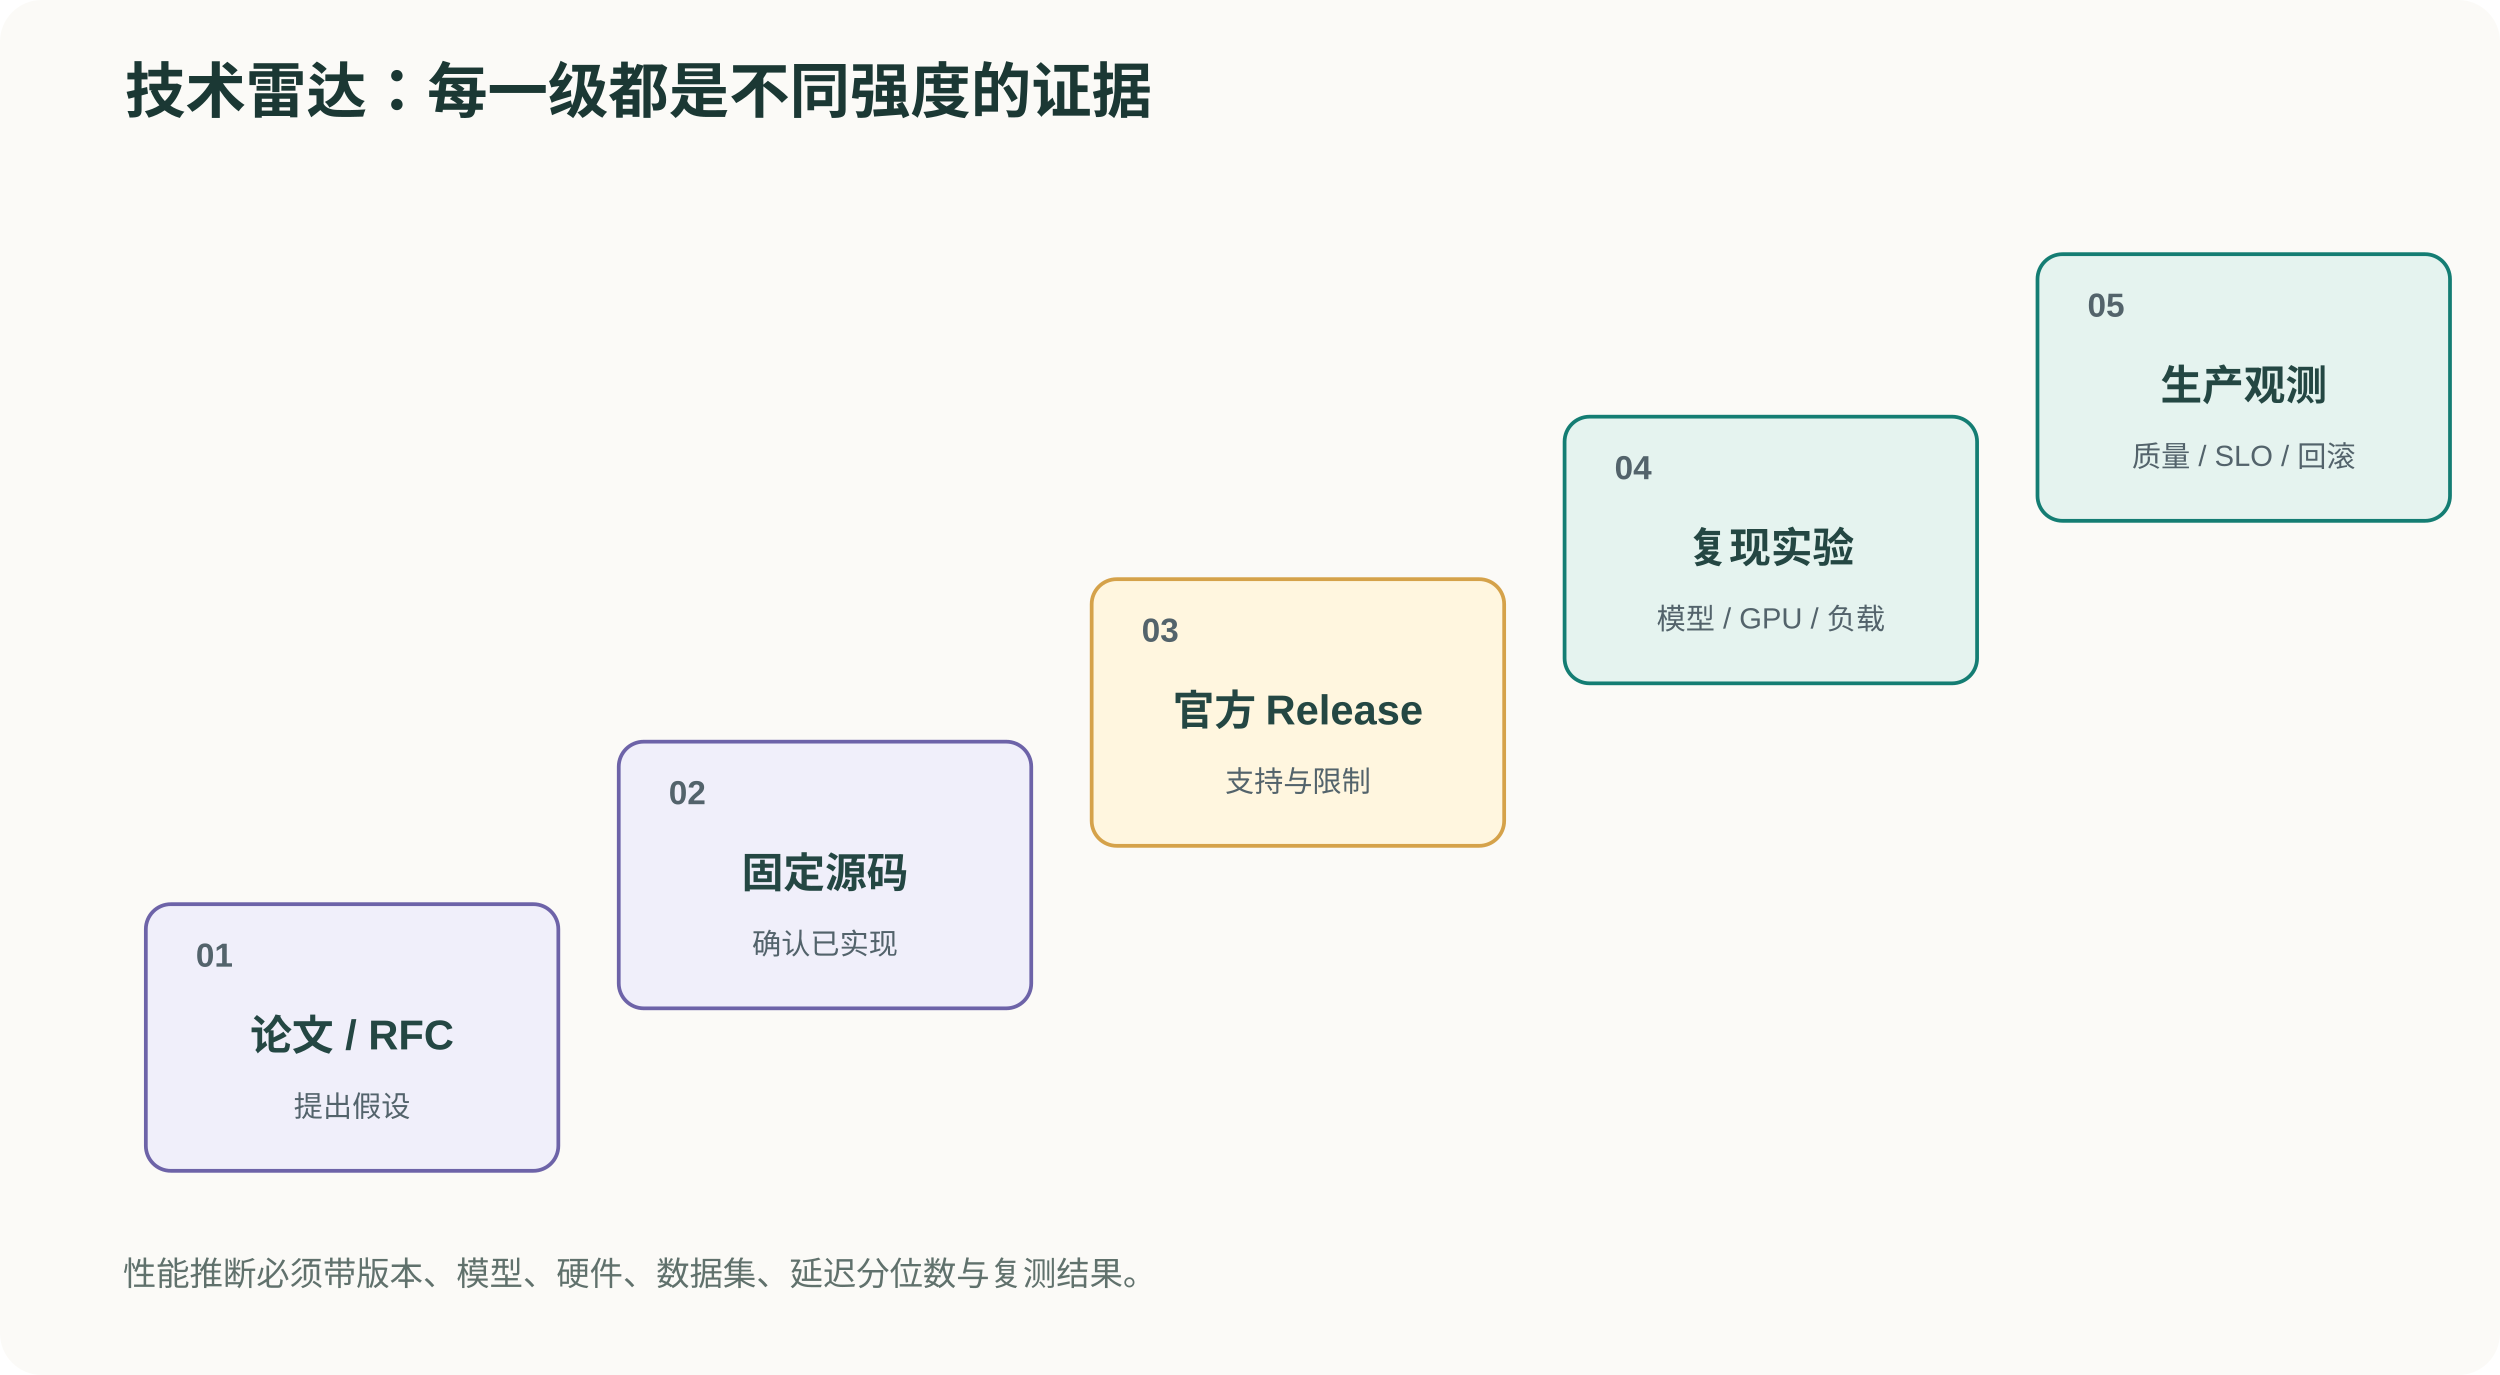
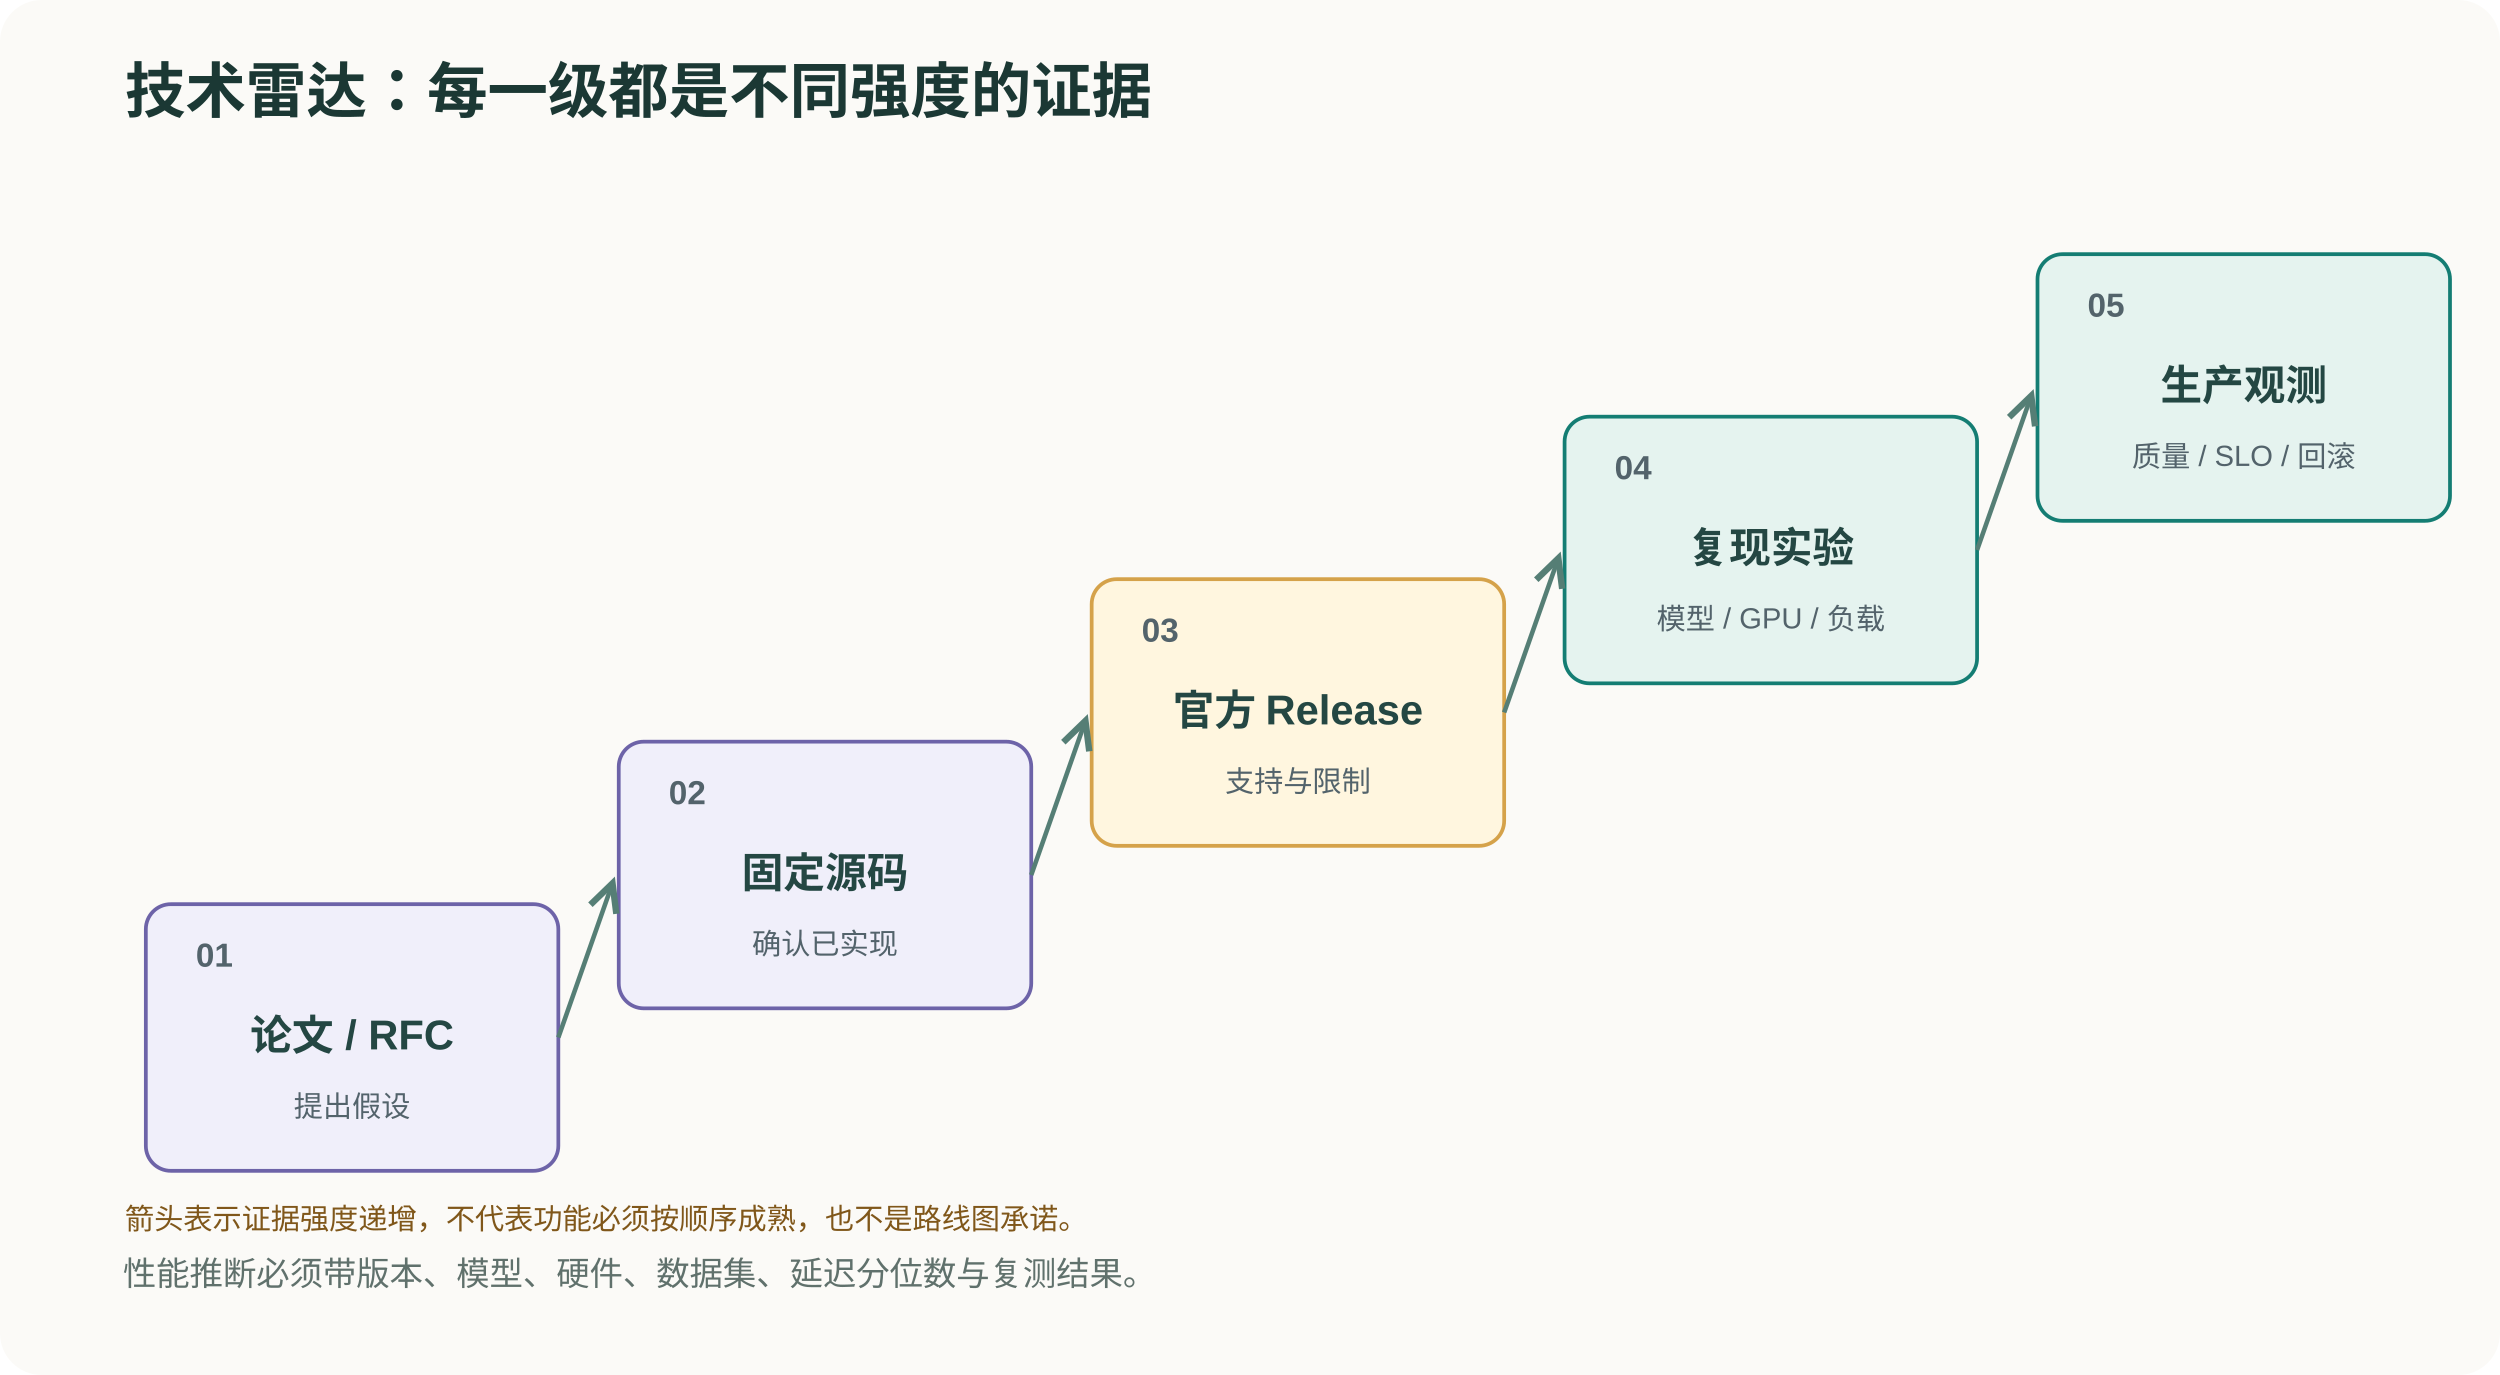
<svg xmlns="http://www.w3.org/2000/svg" role="img" aria-labelledby="svgtitle svgdesc" viewBox="0 0 1200 660">
  <defs>
    <marker id="arr" markerWidth="9" markerHeight="8" refX="7" refY="4" orient="auto">
      <path d="M1 1 L7 4 L1 7" fill="none" stroke="#557e75" stroke-width="1.4" />
    </marker>
  </defs>
  <rect width="1200" height="660" rx="20" fill="#fbfaf7" />
  <text x="60" y="54" text-anchor="start" font-family="Arial,'PingFang SC',sans-serif" font-size="29" font-weight="700" fill="#1b3834">技术雷达：每一级都是不同强度的证据</text>
-   <rect x="70" y="434" width="198" height="128" rx="12" fill="#f0effa" stroke="#6d63a8" stroke-width="1.8" />
+   <rect id="step-1" x="70" y="434" width="198" height="128" rx="12" fill="#f0effa" stroke="#6d63a8" stroke-width="1.8" />
  <text x="94" y="464" text-anchor="start" font-family="Arial,'PingFang SC',sans-serif" font-size="16" font-weight="700" fill="#53636b">01</text>
  <text x="169" y="504" text-anchor="middle" font-family="Arial,'PingFang SC',sans-serif" font-size="20" font-weight="700" fill="#244743">论文 / RFC</text>
  <text x="169" y="536" text-anchor="middle" font-family="Arial,'PingFang SC',sans-serif" font-size="14" font-weight="400" fill="#53636b">提出假设</text>
-   <rect x="297" y="356" width="198" height="128" rx="12" fill="#f0effa" stroke="#6d63a8" stroke-width="1.8" />
+   <rect id="step-2" x="297" y="356" width="198" height="128" rx="12" fill="#f0effa" stroke="#6d63a8" stroke-width="1.8" />
  <text x="321" y="386" text-anchor="start" font-family="Arial,'PingFang SC',sans-serif" font-size="16" font-weight="700" fill="#53636b">02</text>
  <text x="396" y="426" text-anchor="middle" font-family="Arial,'PingFang SC',sans-serif" font-size="20" font-weight="700" fill="#244743">固定源码</text>
  <text x="396" y="458" text-anchor="middle" font-family="Arial,'PingFang SC',sans-serif" font-size="14" font-weight="400" fill="#53636b">确认已实现</text>
-   <rect x="524" y="278" width="198" height="128" rx="12" fill="#fff6df" stroke="#d5a24a" stroke-width="1.8" />
+   <rect id="step-3" x="524" y="278" width="198" height="128" rx="12" fill="#fff6df" stroke="#d5a24a" stroke-width="1.8" />
  <text x="548" y="308" text-anchor="start" font-family="Arial,'PingFang SC',sans-serif" font-size="16" font-weight="700" fill="#53636b">03</text>
  <text x="623" y="348" text-anchor="middle" font-family="Arial,'PingFang SC',sans-serif" font-size="20" font-weight="700" fill="#244743">官方 Release</text>
  <text x="623" y="380" text-anchor="middle" font-family="Arial,'PingFang SC',sans-serif" font-size="14" font-weight="400" fill="#53636b">支持与限制</text>
-   <rect x="751" y="200" width="198" height="128" rx="12" fill="#e5f3ef" stroke="#147d73" stroke-width="1.8" />
+   <rect id="step-4" x="751" y="200" width="198" height="128" rx="12" fill="#e5f3ef" stroke="#147d73" stroke-width="1.8" />
  <text x="775" y="230" text-anchor="start" font-family="Arial,'PingFang SC',sans-serif" font-size="16" font-weight="700" fill="#53636b">04</text>
  <text x="850" y="270" text-anchor="middle" font-family="Arial,'PingFang SC',sans-serif" font-size="20" font-weight="700" fill="#244743">复现实验</text>
  <text x="850" y="302" text-anchor="middle" font-family="Arial,'PingFang SC',sans-serif" font-size="14" font-weight="400" fill="#53636b">模型 / GPU / 负载</text>
-   <rect x="978" y="122" width="198" height="128" rx="12" fill="#e5f3ef" stroke="#147d73" stroke-width="1.8" />
+   <rect id="step-5" x="978" y="122" width="198" height="128" rx="12" fill="#e5f3ef" stroke="#147d73" stroke-width="1.8" />
+   <path id="step-1-to-2" d="M268 498 L294 424" fill="none" stroke="#557e75" stroke-width="2.2" marker-end="url(#arr)" />
+   <path id="step-2-to-3" d="M495 420 L521 346" fill="none" stroke="#557e75" stroke-width="2.2" marker-end="url(#arr)" />
+   <path id="step-3-to-4" d="M722 342 L748 268" fill="none" stroke="#557e75" stroke-width="2.2" marker-end="url(#arr)" />
+   <path id="step-4-to-5" d="M949 264 L975 190" fill="none" stroke="#557e75" stroke-width="2.2" marker-end="url(#arr)" />
+   <text id="ladder-note" x="60" y="590" text-anchor="start" font-family="Arial,'PingFang SC',sans-serif" font-size="14" font-weight="400" fill="#80571a">箭头表示证据强度递增，不代表功能必须按顺序成熟，也不是路线图承诺。</text>
  <text x="1002" y="152" text-anchor="start" font-family="Arial,'PingFang SC',sans-serif" font-size="16" font-weight="700" fill="#53636b">05</text>
  <text x="1077" y="192" text-anchor="middle" font-family="Arial,'PingFang SC',sans-serif" font-size="20" font-weight="700" fill="#244743">生产观测</text>
  <text x="1077" y="224" text-anchor="middle" font-family="Arial,'PingFang SC',sans-serif" font-size="14" font-weight="400" fill="#53636b">质量 / SLO / 回滚</text>
  <text x="59" y="617" text-anchor="start" font-family="Arial,'PingFang SC',sans-serif" font-size="16" font-weight="400" fill="#60716c">性能推断必须带版本、模型、硬件、数据集、延迟分位数与复测结果。</text>
</svg>
